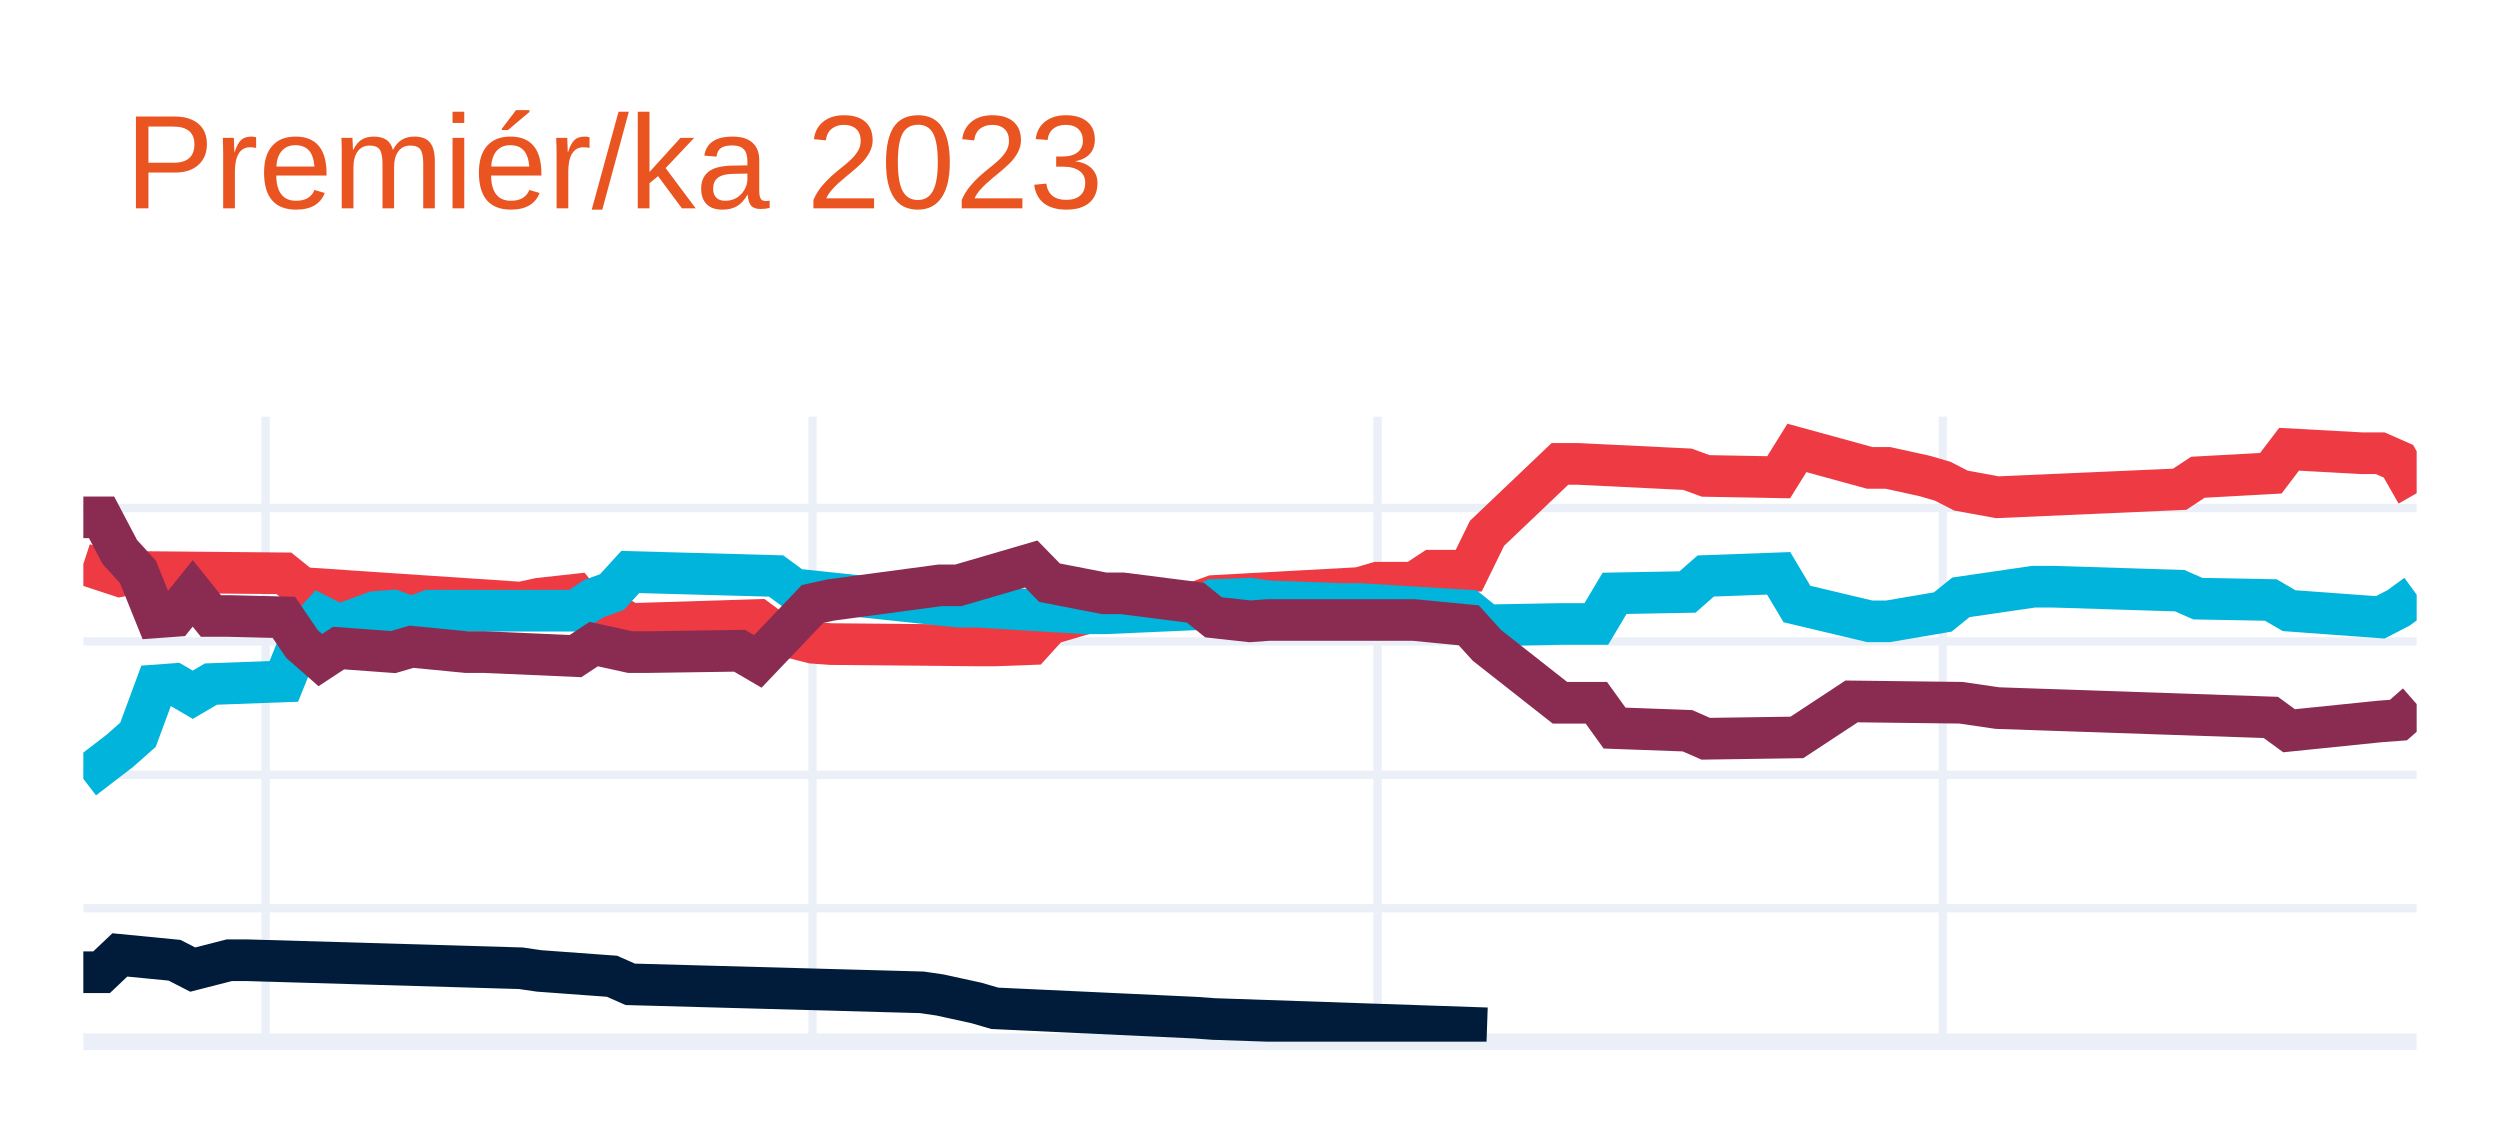
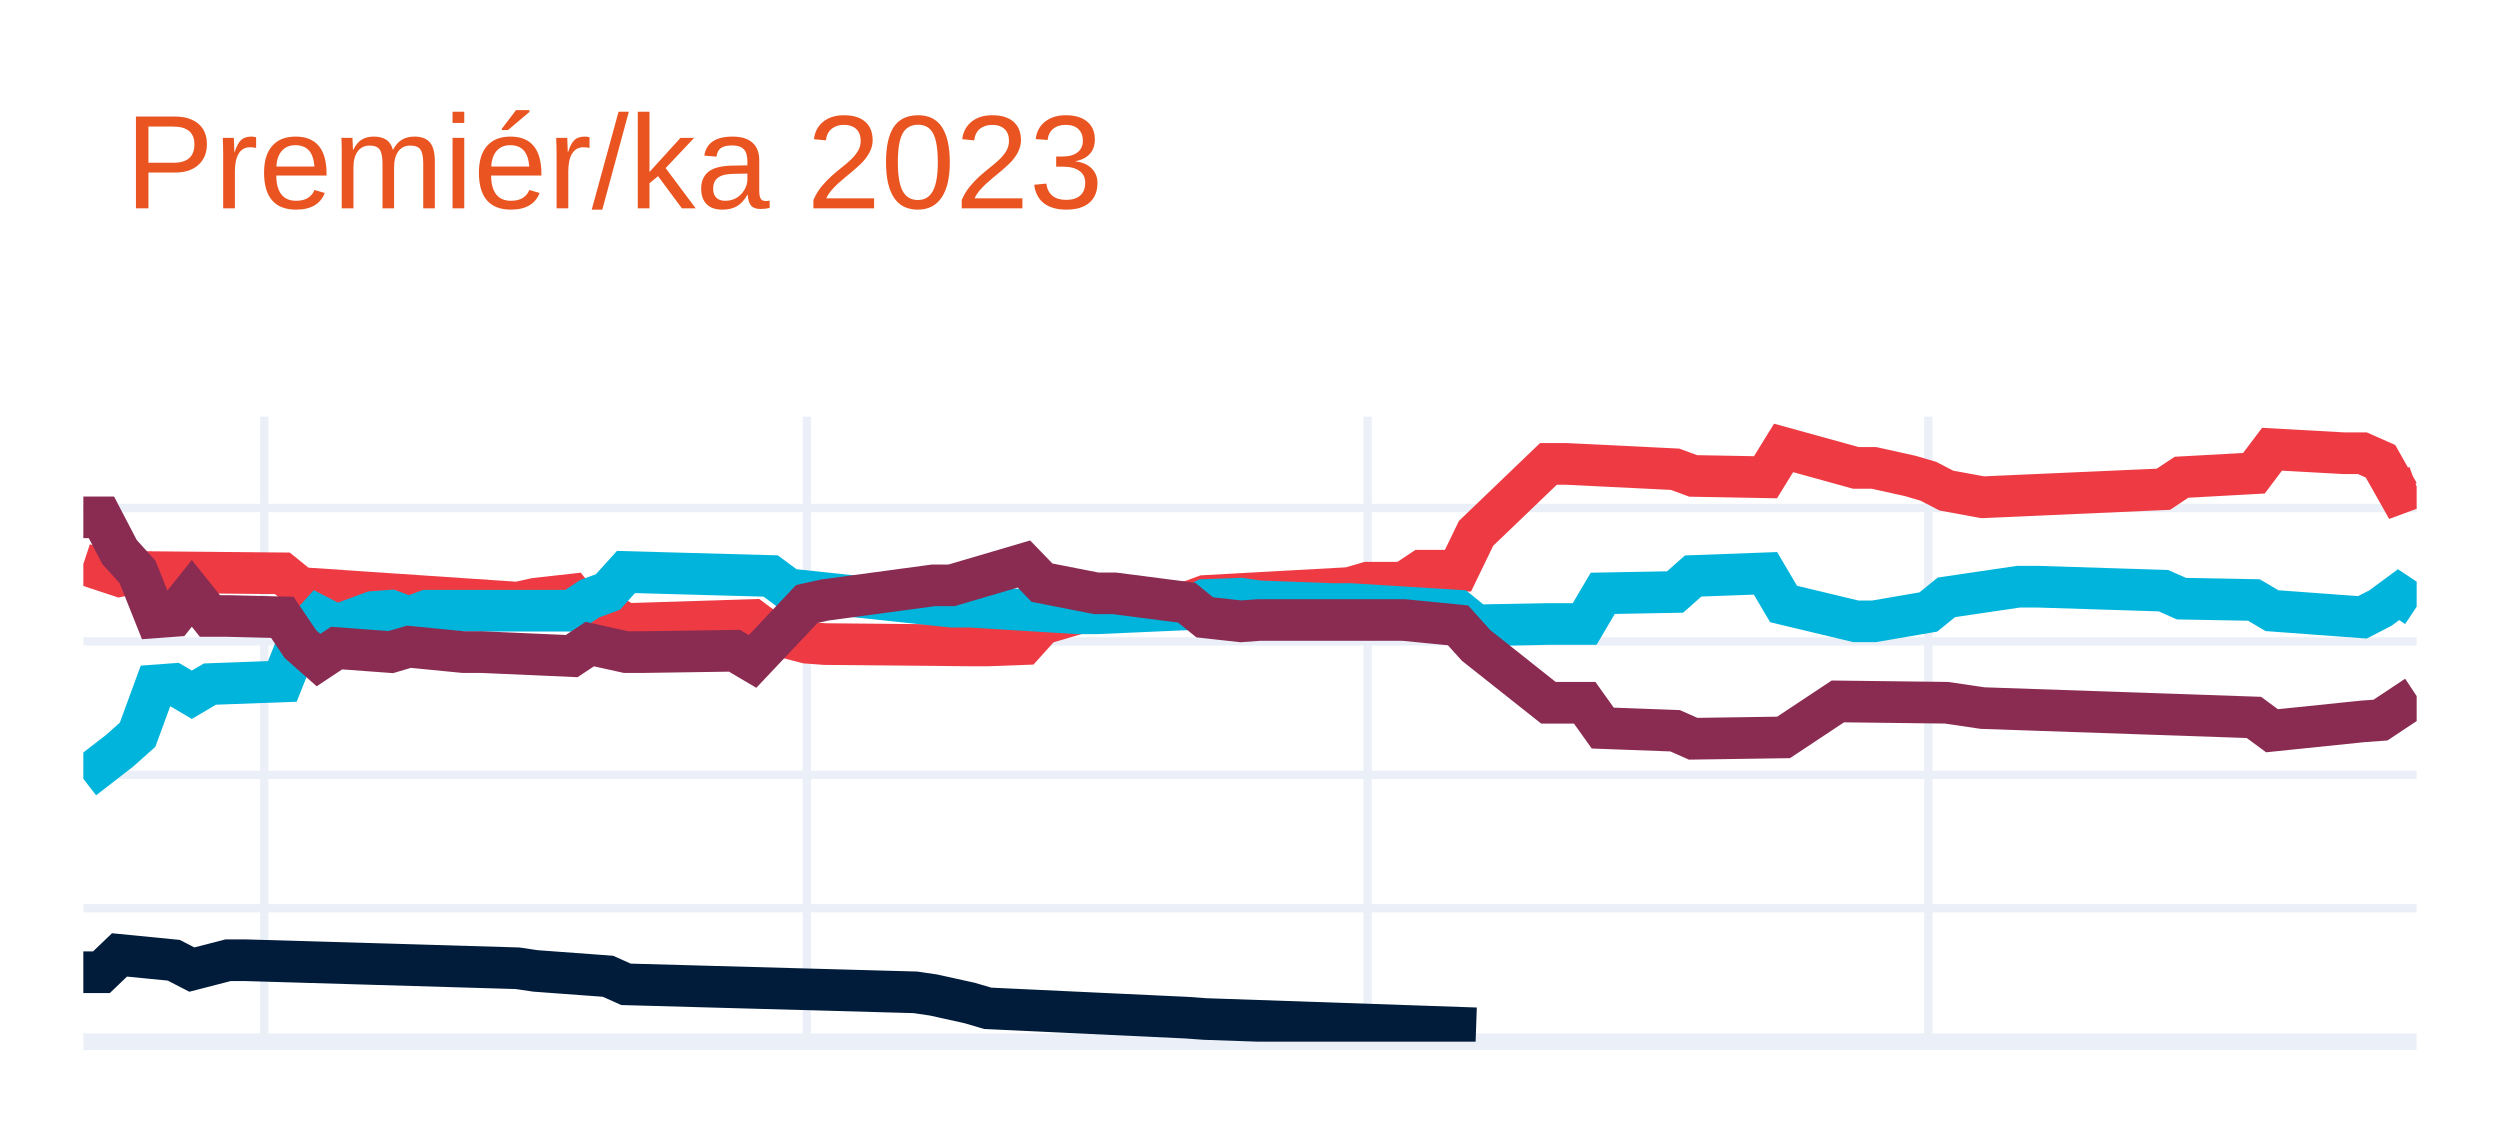
<svg xmlns="http://www.w3.org/2000/svg" class="main-svg" width="300" height="135" style="" viewBox="0 0 300 135">
  <rect x="0" y="0" width="300" height="135" style="fill: rgb(255, 255, 255); fill-opacity: 1;" />
-   <defs id="defs-951748">
+   <defs id="defs-0e0089">
    <g class="clips">
-       <clipPath id="clip951748xyplot" class="plotclip">
+       <clipPath id="clip0e0089xyplot" class="plotclip">
        <rect width="280" height="75" />
      </clipPath>
-       <clipPath class="axesclip" id="clip951748x">
+       <clipPath class="axesclip" id="clip0e0089x">
        <rect x="10" y="0" width="280" height="135" />
      </clipPath>
-       <clipPath class="axesclip" id="clip951748y">
+       <clipPath class="axesclip" id="clip0e0089y">
        <rect x="0" y="50" width="300" height="75" />
      </clipPath>
-       <clipPath class="axesclip" id="clip951748xy">
+       <clipPath class="axesclip" id="clip0e0089xy">
        <rect x="10" y="50" width="280" height="75" />
      </clipPath>
    </g>
    <g class="gradients" />
    <g class="patterns" />
  </defs>
  <g class="bglayer" />
  <g class="layer-below">
    <g class="imagelayer" />
    <g class="shapelayer" />
  </g>
  <g class="cartesianlayer">
    <g class="subplot xy">
      <g class="layer-subplot">
        <g class="shapelayer" />
        <g class="imagelayer" />
      </g>
      <g class="minor-gridlayer">
        <g class="x" />
        <g class="y" />
      </g>
      <g class="gridlayer">
        <g class="x">
-           <path class="xgrid crisp" transform="translate(31.88,0)" d="M0,50v75" style="stroke: rgb(235, 240, 248); stroke-opacity: 1; stroke-width: 1px;" />
-           <path class="xgrid crisp" transform="translate(97.5,0)" d="M0,50v75" style="stroke: rgb(235, 240, 248); stroke-opacity: 1; stroke-width: 1px;" />
-           <path class="xgrid crisp" transform="translate(165.31,0)" d="M0,50v75" style="stroke: rgb(235, 240, 248); stroke-opacity: 1; stroke-width: 1px;" />
-           <path class="xgrid crisp" transform="translate(233.13,0)" d="M0,50v75" style="stroke: rgb(235, 240, 248); stroke-opacity: 1; stroke-width: 1px;" />
+           <path class="xgrid crisp" transform="translate(31.71,0)" d="M0,50v75" style="stroke: rgb(235, 240, 248); stroke-opacity: 1; stroke-width: 1px;" />
+           <path class="xgrid crisp" transform="translate(96.82,0)" d="M0,50v75" style="stroke: rgb(235, 240, 248); stroke-opacity: 1; stroke-width: 1px;" />
+           <path class="xgrid crisp" transform="translate(164.11,0)" d="M0,50v75" style="stroke: rgb(235, 240, 248); stroke-opacity: 1; stroke-width: 1px;" />
+           <path class="xgrid crisp" transform="translate(231.4,0)" d="M0,50v75" style="stroke: rgb(235, 240, 248); stroke-opacity: 1; stroke-width: 1px;" />
        </g>
        <g class="y">
          <path class="ygrid crisp" transform="translate(0,108.99)" d="M10,0h280" style="stroke: rgb(235, 240, 248); stroke-opacity: 1; stroke-width: 1px;" />
          <path class="ygrid crisp" transform="translate(0,92.98)" d="M10,0h280" style="stroke: rgb(235, 240, 248); stroke-opacity: 1; stroke-width: 1px;" />
          <path class="ygrid crisp" transform="translate(0,76.97)" d="M10,0h280" style="stroke: rgb(235, 240, 248); stroke-opacity: 1; stroke-width: 1px;" />
          <path class="ygrid crisp" transform="translate(0,60.96)" d="M10,0h280" style="stroke: rgb(235, 240, 248); stroke-opacity: 1; stroke-width: 1px;" />
        </g>
      </g>
      <g class="zerolinelayer">
        <path class="yzl zl crisp" transform="translate(0,125)" d="M10,0h280" style="stroke: rgb(235, 240, 248); stroke-opacity: 1; stroke-width: 2px;" />
      </g>
      <path class="xlines-below" />
      <path class="ylines-below" />
      <g class="overlines-below" />
      <g class="xaxislayer-below" />
      <g class="yaxislayer-below" />
      <g class="overaxes-below" />
-       <g class="plot" transform="translate(10,50)" clip-path="url(#clip951748xyplot)">
+       <g class="plot" transform="translate(10,50)" clip-path="url(#clip0e0089xyplot)">
        <g class="scatterlayer mlayer">
-           <g class="trace scatter tracec9c1a2" style="stroke-miterlimit: 2; opacity: 1;">
+           <g class="trace scatter traceaec4b2" style="stroke-miterlimit: 2; opacity: 1;">
            <g class="fills" />
            <g class="errorbars" />
            <g class="lines">
-               <path class="js-line" d="M0,17.68L4.38,19.12L6.56,18.64L24.06,18.8L26.25,20.56L52.5,22.32L54.69,21.84L59.06,21.36L61.25,24.08L63.44,23.6L65.63,24.88L80.94,24.4L83.13,26.01L87.5,27.13L89.69,27.29L107.19,27.45L109.38,27.45L113.75,27.29L115.94,24.88L120.31,23.6L122.5,23.12L133.44,22.32L135.63,21.52L153.13,20.56L155.31,19.92L159.69,19.92L161.88,18.48L166.25,18.48L168.44,14L177.19,5.67L179.38,5.67L192.5,6.31L194.69,7.11L203.44,7.27L205.63,3.75L214.38,6.15L216.56,6.15L220.94,7.11L223.13,7.75L225.31,8.87L229.69,9.67L251.56,8.71L253.75,7.27L262.5,6.79L264.69,3.91L273.44,4.39L275.63,4.39L277.81,5.35L280,9.19" style="vector-effect: none; fill: none; stroke: rgb(238, 58, 67); stroke-opacity: 1; stroke-width: 5px; opacity: 1;" />
+               <path class="js-line" d="M0,17.68L4.34,19.12L6.51,18.64L23.88,18.8L26.05,20.56L52.09,22.32L54.26,21.84L58.6,21.36L60.78,24.08L62.95,23.6L65.12,24.88L80.31,24.4L82.48,26.01L86.82,27.13L88.99,27.29L106.36,27.45L108.53,27.45L112.87,27.29L115.04,24.88L119.38,23.6L121.55,23.12L132.4,22.32L134.57,21.52L151.94,20.56L154.11,19.92L158.45,19.92L160.62,18.48L164.96,18.48L167.13,14L175.81,5.67L177.98,5.67L191.01,6.31L193.18,7.11L201.86,7.27L204.03,3.75L212.71,6.15L214.88,6.15L219.22,7.11L221.4,7.75L223.57,8.87L227.91,9.67L249.61,8.71L251.78,7.27L260.47,6.79L262.64,3.91L271.32,4.39L273.49,4.39L275.66,5.35L277.83,9.19L280,8.39" style="vector-effect: none; fill: none; stroke: rgb(238, 58, 67); stroke-opacity: 1; stroke-width: 5px; opacity: 1;" />
            </g>
            <g class="points" />
            <g class="text" />
          </g>
-           <g class="trace scatter tracef636de" style="stroke-miterlimit: 2; opacity: 1;">
+           <g class="trace scatter tracee59625" style="stroke-miterlimit: 2; opacity: 1;">
            <g class="fills" />
            <g class="errorbars" />
            <g class="lines">
-               <path class="js-line" d="M0,43.46L4.38,40.1L6.56,38.17L8.75,32.25L10.94,32.09L13.13,33.37L15.31,32.09L24.06,31.77L26.25,26.33L28.44,23.92L30.63,25.04L35,23.44L37.19,23.28L39.38,24.08L41.56,23.28L59.06,23.28L61.25,21.84L63.44,21.04L65.63,18.64L83.13,19.12L85.31,20.72L105,22.8L107.19,22.8L120.31,23.6L122.5,23.6L133.44,23.12L135.63,22L140,21.84L142.19,22.16L150.94,22.48L153.13,22.48L166.25,23.28L168.44,25.04L177.19,24.88L179.38,24.88L181.56,24.88L183.75,21.2L192.5,21.04L194.69,19.12L203.44,18.8L205.63,22.48L214.38,24.56L216.56,24.56L223.13,23.44L225.31,21.68L234.06,20.4L236.25,20.4L251.56,20.88L253.75,21.84L262.5,22L264.69,23.28L275.63,24.08L277.81,22.96L280,21.36" style="vector-effect: none; fill: none; stroke: rgb(0, 180, 219); stroke-opacity: 1; stroke-width: 5px; opacity: 1;" />
+               <path class="js-line" d="M0,43.46L4.34,40.1L6.51,38.17L8.68,32.25L10.85,32.09L13.02,33.37L15.19,32.09L23.88,31.77L26.05,26.33L28.22,23.92L30.39,25.04L34.73,23.44L36.9,23.28L39.07,24.08L41.24,23.28L58.6,23.28L60.78,21.84L62.95,21.04L65.12,18.64L82.48,19.12L84.65,20.72L104.19,22.8L106.36,22.8L119.38,23.6L121.55,23.6L132.4,23.12L134.57,22L138.91,21.84L141.09,22.16L149.77,22.48L151.94,22.48L164.96,23.28L167.13,25.04L175.81,24.88L177.98,24.88L180.16,24.88L182.33,21.2L191.01,21.04L193.18,19.12L201.86,18.8L204.03,22.48L212.71,24.56L214.88,24.56L221.4,23.44L223.57,21.68L232.25,20.4L234.42,20.4L249.61,20.88L251.78,21.84L260.47,22L262.64,23.28L273.49,24.08L275.66,22.96L277.83,21.36L280,22.8" style="vector-effect: none; fill: none; stroke: rgb(0, 180, 219); stroke-opacity: 1; stroke-width: 5px; opacity: 1;" />
            </g>
            <g class="points" />
            <g class="text" />
          </g>
-           <g class="trace scatter trace75a902" style="stroke-miterlimit: 2; opacity: 1;">
+           <g class="trace scatter traceffad57" style="stroke-miterlimit: 2; opacity: 1;">
            <g class="fills" />
            <g class="errorbars" />
            <g class="lines">
-               <path class="js-line" d="M0,12.08L2.19,12.08L4.38,16.24L6.56,18.64L8.75,24.08L10.94,23.92L13.13,21.2L15.31,23.92L17.5,23.92L24.06,24.08L26.25,27.29L28.44,29.21L30.63,27.77L37.19,28.25L39.38,27.61L45.94,28.25L48.13,28.25L59.06,28.73L61.25,27.29L65.63,28.25L67.81,28.25L78.75,28.09L80.94,29.37L87.5,22.48L89.69,22L102.81,20.24L105,20.24L113.75,17.68L115.94,19.92L122.5,21.2L124.69,21.2L133.44,22.32L135.63,24.08L140,24.56L142.19,24.4L157.5,24.4L159.69,24.4L166.25,25.04L168.44,27.45L177.19,34.33L179.38,34.33L181.56,34.33L183.75,37.37L192.5,37.69L194.69,38.65L205.63,38.49L212.19,34.17L225.31,34.33L229.69,34.97L262.5,36.09L264.69,37.69L275.63,36.57L277.81,36.41L280,34.49" style="vector-effect: none; fill: none; stroke: rgb(138, 44, 81); stroke-opacity: 1; stroke-width: 5px; opacity: 1;" />
+               <path class="js-line" d="M0,12.08L2.17,12.08L4.34,16.24L6.51,18.64L8.68,24.08L10.85,23.92L13.02,21.2L15.19,23.92L17.36,23.92L23.88,24.08L26.05,27.29L28.22,29.21L30.39,27.77L36.9,28.25L39.07,27.61L45.58,28.25L47.75,28.25L58.6,28.73L60.78,27.29L65.12,28.25L67.29,28.25L78.14,28.09L80.31,29.37L86.82,22.48L88.99,22L102.02,20.24L104.19,20.24L112.87,17.68L115.04,19.92L121.55,21.2L123.72,21.2L132.4,22.32L134.57,24.08L138.91,24.56L141.09,24.4L156.28,24.4L158.45,24.4L164.96,25.04L167.13,27.45L175.81,34.33L177.98,34.33L180.16,34.33L182.33,37.37L191.01,37.69L193.18,38.65L204.03,38.49L210.54,34.17L223.57,34.33L227.91,34.97L260.47,36.09L262.64,37.69L273.49,36.57L275.66,36.41L280,33.53" style="vector-effect: none; fill: none; stroke: rgb(138, 44, 81); stroke-opacity: 1; stroke-width: 5px; opacity: 1;" />
            </g>
            <g class="points" />
            <g class="text" />
          </g>
-           <g class="trace scatter trace7cf553" style="stroke-miterlimit: 2; opacity: 1;">
+           <g class="trace scatter tracedf1fe6" style="stroke-miterlimit: 2; opacity: 1;">
            <g class="fills" />
            <g class="errorbars" />
            <g class="lines">
-               <path class="js-line" d="M0,66.67L2.19,66.67L4.38,64.59L10.94,65.23L13.13,66.35L17.5,65.23L19.69,65.23L52.5,66.19L54.69,66.51L63.44,67.15L65.63,68.12L100.63,69.08L102.81,69.4L107.19,70.36L109.38,71L133.44,72.12L135.63,72.28L168.44,73.4" style="vector-effect: none; fill: none; stroke: rgb(1, 27, 58); stroke-opacity: 1; stroke-width: 5px; opacity: 1;" />
+               <path class="js-line" d="M0,66.67L2.17,66.67L4.34,64.59L10.85,65.23L13.02,66.35L17.36,65.23L19.53,65.23L52.09,66.19L54.26,66.51L62.95,67.15L65.12,68.12L99.84,69.08L102.02,69.4L106.36,70.36L108.53,71L132.4,72.12L134.57,72.28L167.13,73.4" style="vector-effect: none; fill: none; stroke: rgb(1, 27, 58); stroke-opacity: 1; stroke-width: 5px; opacity: 1;" />
            </g>
            <g class="points" />
            <g class="text" />
          </g>
        </g>
      </g>
      <g class="overplot" />
      <path class="xlines-above crisp" d="M0,0" style="fill: none;" />
      <path class="ylines-above crisp" d="M0,0" style="fill: none;" />
      <g class="overlines-above" />
      <g class="xaxislayer-above" />
      <g class="yaxislayer-above" />
      <g class="overaxes-above" />
    </g>
  </g>
  <g class="polarlayer" />
  <g class="smithlayer" />
  <g class="ternarylayer" />
  <g class="geolayer" />
  <g class="funnelarealayer" />
  <g class="pielayer" />
  <g class="iciclelayer" />
  <g class="treemaplayer" />
  <g class="sunburstlayer" />
  <g class="glimages" />
-   <defs id="topdefs-951748">
+   <defs id="topdefs-0e0089">
    <g class="clips" />
  </defs>
  <g class="layer-above">
    <g class="imagelayer" />
    <g class="shapelayer" />
  </g>
  <g class="infolayer">
    <g class="g-gtitle">
      <text class="gtitle" x="15" y="25" text-anchor="start" dy="0em" style="font-family: Ubuntu, verdana, arial, sans-serif; font-size: 16px; fill: rgb(233, 84, 32); opacity: 1; font-weight: normal; white-space: pre;">Premiér/ka 2023</text>
    </g>
    <g class="g-xtitle" />
    <g class="g-ytitle" />
  </g>
</svg>
